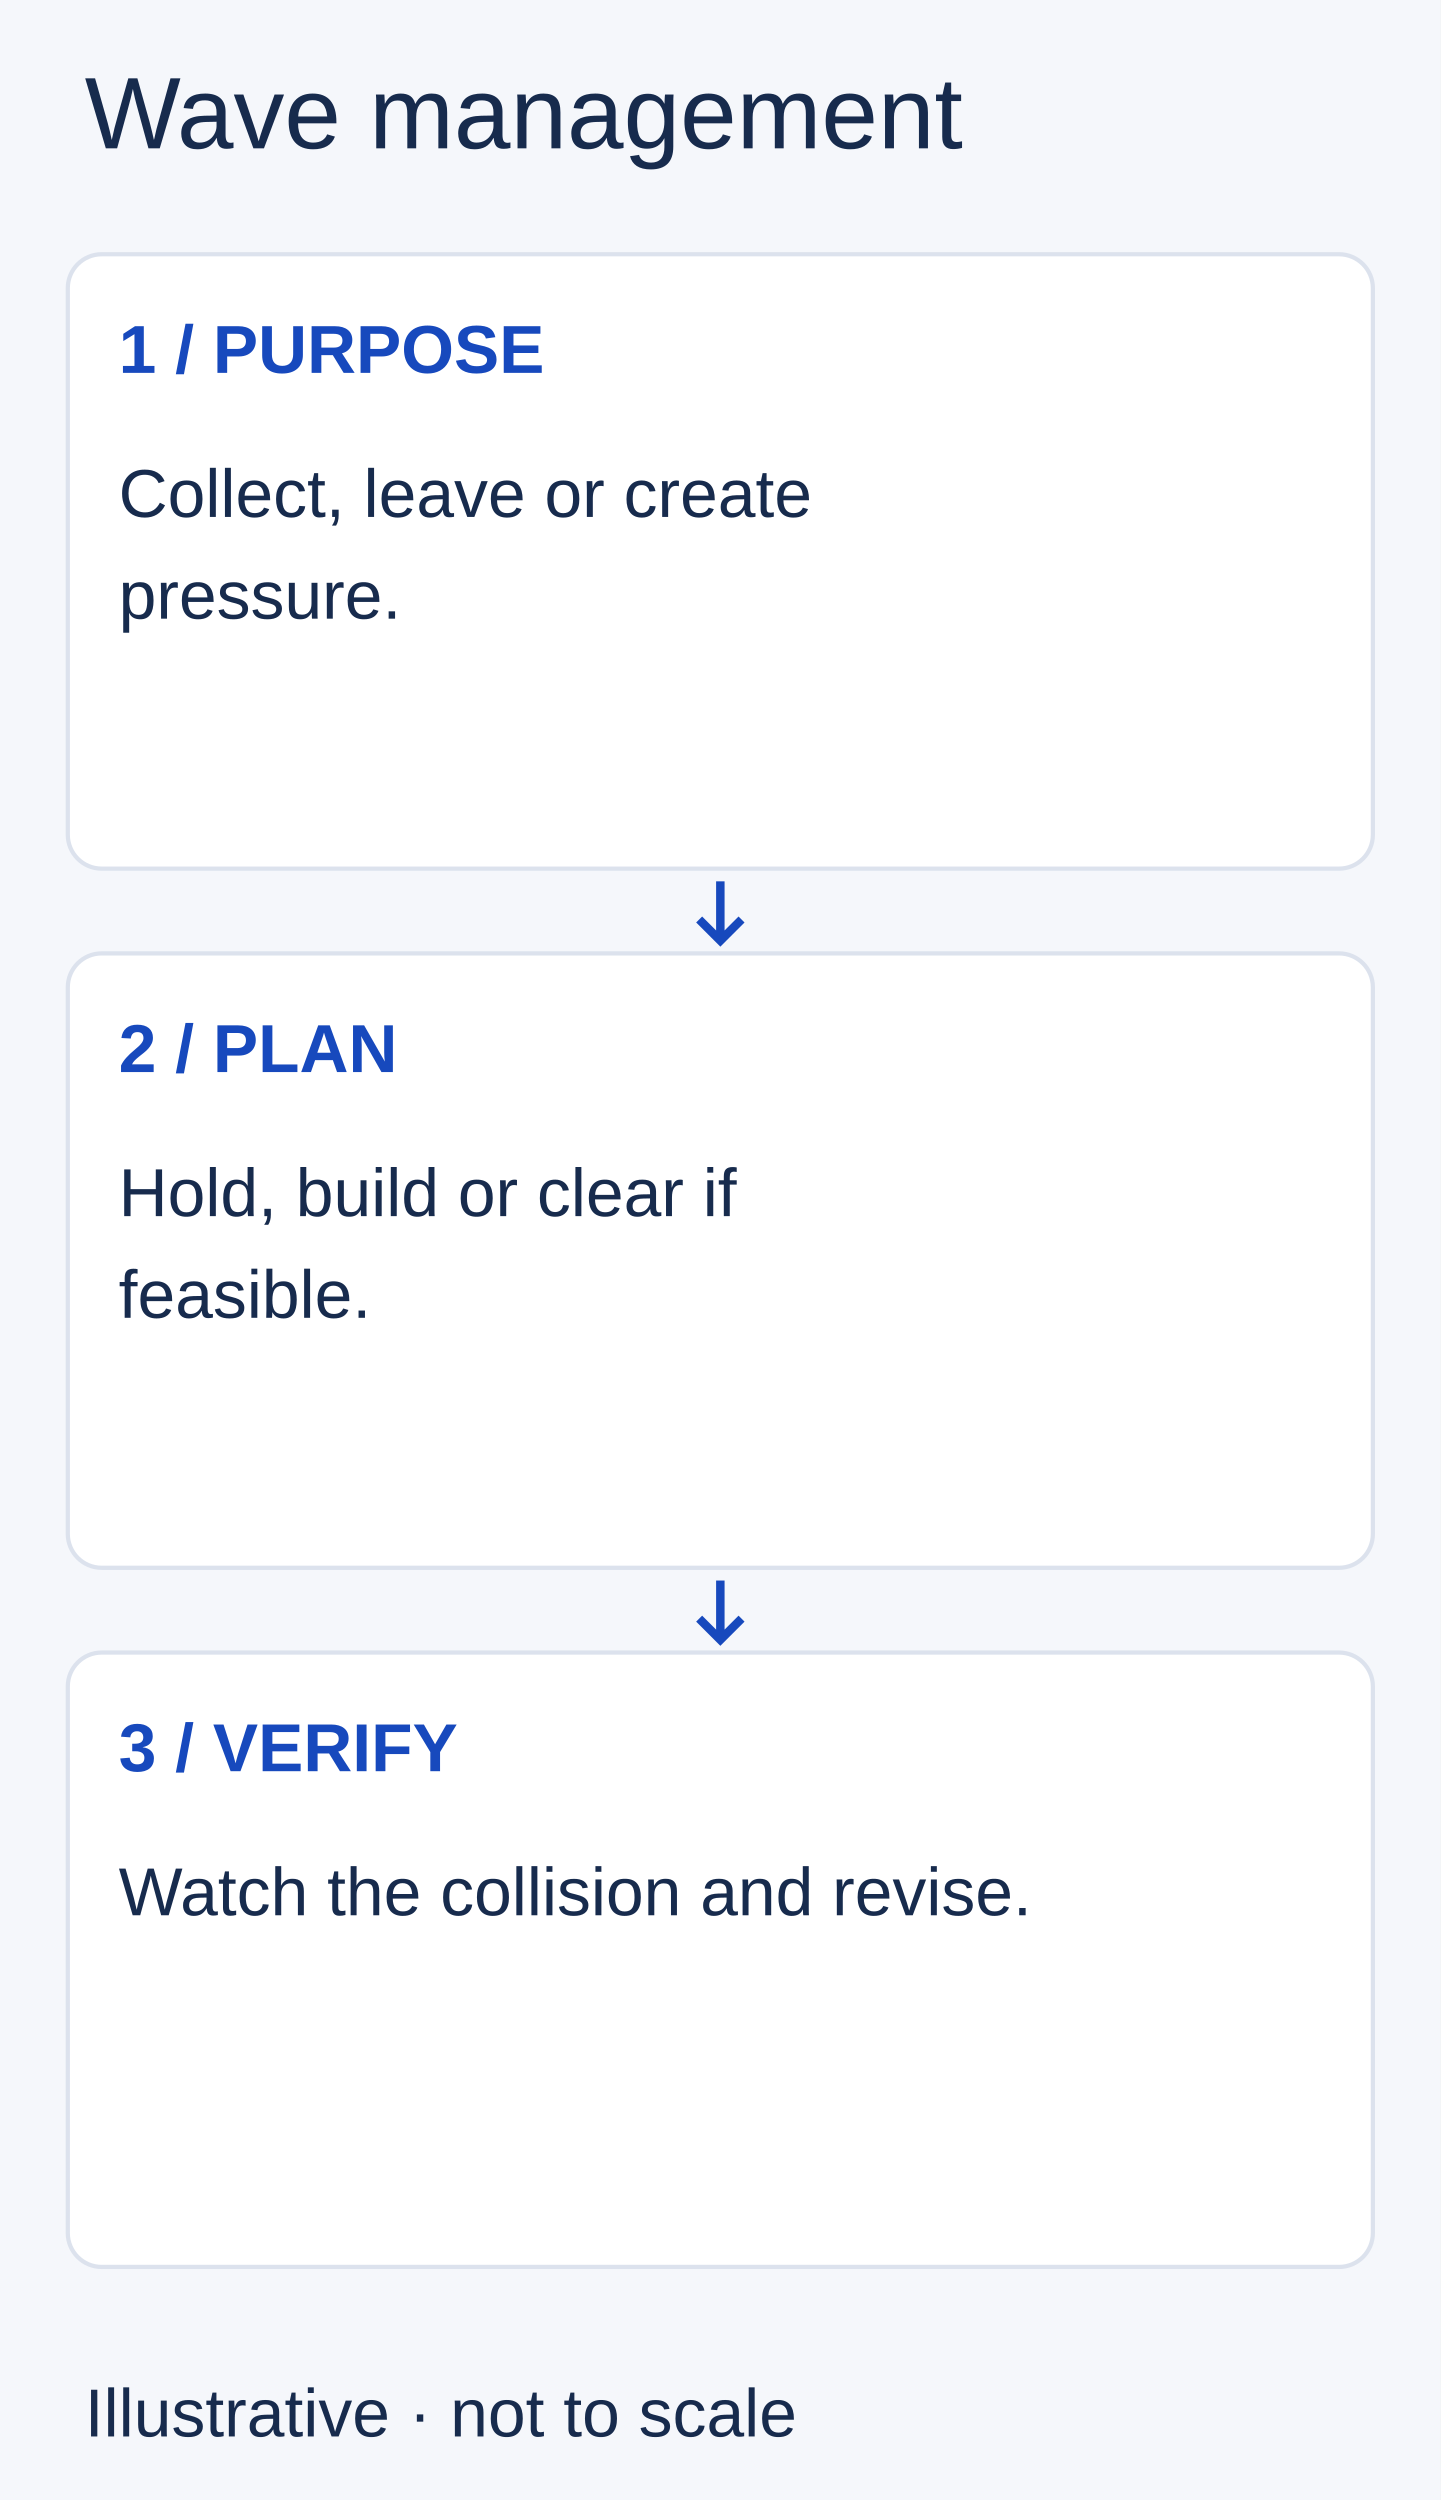
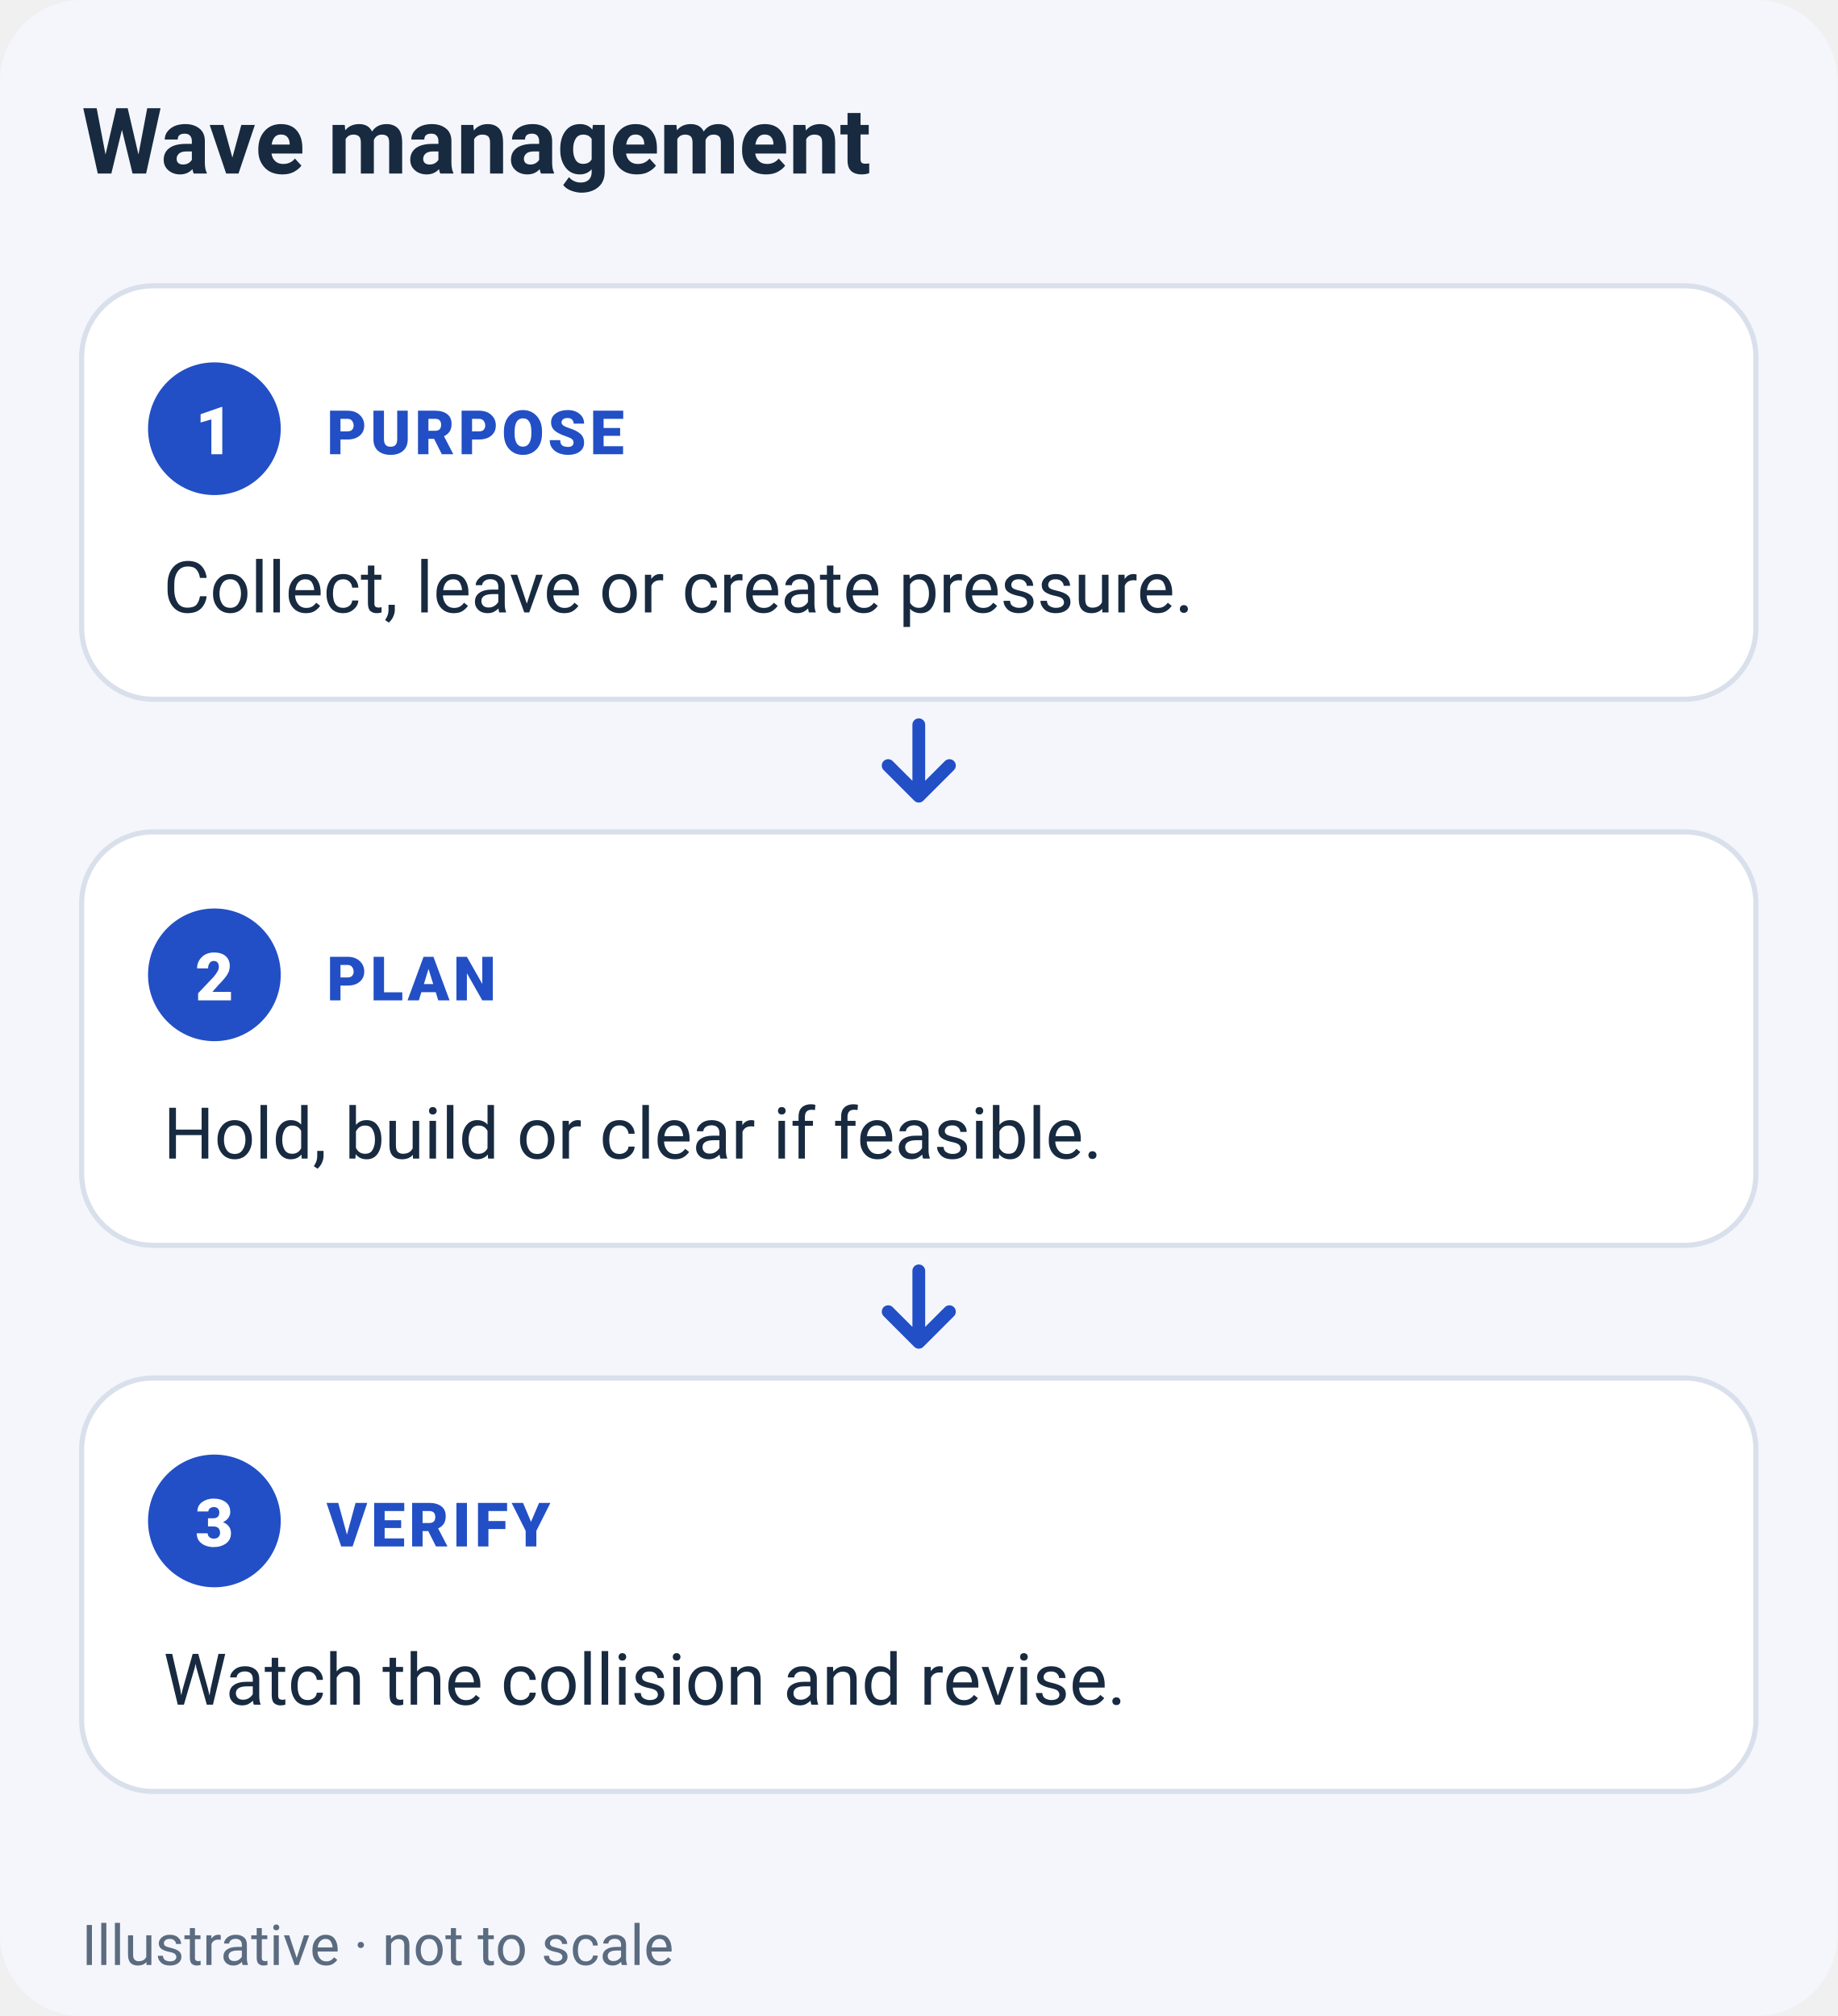
- <svg xmlns="http://www.w3.org/2000/svg" width="340" height="590" viewBox="0 0 340 590" role="img" aria-labelledby="title desc">
-   <rect width="100%" height="100%" fill="#f5f7fb" />
-   <style>text{font-family:Arial,sans-serif;fill:#172b4d;font-size:16px}.label{fill:#1749bd;font-weight:bold}</style>
-   <text x="20" y="35" style="font-size:24px">Wave management</text>
-   <rect x="16" y="60" width="308" height="145" rx="8" fill="white" stroke="#dce2ed" />
-   <text x="28" y="88" class="label">1 / PURPOSE</text>
-   <text x="28" y="122">Collect, leave or create</text>
-   <text x="28" y="146">pressure.</text>
-   <path d="M170 208v14m-5 -5l5 5 5 -5" stroke="#1749bd" stroke-width="2" fill="none" />
-   <rect x="16" y="225" width="308" height="145" rx="8" fill="white" stroke="#dce2ed" />
-   <text x="28" y="253" class="label">2 / PLAN</text>
-   <text x="28" y="287">Hold, build or clear if</text>
-   <text x="28" y="311">feasible.</text>
-   <path d="M170 373v14m-5 -5l5 5 5 -5" stroke="#1749bd" stroke-width="2" fill="none" />
-   <rect x="16" y="390" width="308" height="145" rx="8" fill="white" stroke="#dce2ed" />
-   <text x="28" y="418" class="label">3 / VERIFY</text>
-   <text x="28" y="452">Watch the collision and revise.</text>
-   <text x="20" y="575">Illustrative · not to scale</text>
-   <style>@media(prefers-color-scheme:dark){text{fill:#ededed}.label{fill:#9abaff}[fill="#f5f7fb"]{fill:#191919}[stroke="#f5f7fb"]{stroke:#191919}[fill="#ffffff"]{fill:#222222}[stroke="#ffffff"]{stroke:#222222}[fill="#fff"]{fill:#222222}[stroke="#fff"]{stroke:#222222}[fill="white"]{fill:#222222}[stroke="white"]{stroke:#222222}[fill="#dee5f3"]{fill:#2c2c2c}[stroke="#dee5f3"]{stroke:#2c2c2c}[fill="#172b4d"]{fill:#ededed}[stroke="#172b4d"]{stroke:#ededed}[fill="#405574"]{fill:#b5b5b5}[stroke="#405574"]{stroke:#b5b5b5}[fill="#1749bd"]{fill:#9abaff}[stroke="#1749bd"]{stroke:#9abaff}[fill="#dce2ed"]{fill:#424242}[stroke="#dce2ed"]{stroke:#424242}[fill="#78869c"]{fill:#777777}[stroke="#78869c"]{stroke:#777777}}</style>
+ <svg xmlns="http://www.w3.org/2000/svg" width="360" height="395" viewBox="0 0 360 395" role="img" aria-labelledby="title desc">
+   <style>.bg{fill:#f4f6fb}.card{fill:#fff;stroke:#d9e0ec}.num{fill:#224fc5}.numt{fill:#fff;font-weight:800}.lab{fill:#224fc5;font-weight:800;letter-spacing:.06em}.t{fill:#182a40}.lead{fill:#182a40;font-weight:650}.muted{fill:#5b6b80}.arrow{stroke:#224fc5;fill:none}text{font-family:system-ui,-apple-system,"Segoe UI",Roboto,sans-serif}@media(prefers-color-scheme:dark){.bg{fill:#171717}.card{fill:#202020;stroke:#3a3a3a}.num{fill:#9abaff}.numt{fill:#111}.lab{fill:#9abaff}.t,.lead{fill:#ededed}.muted{fill:#a8a8a8}.arrow{stroke:#9abaff}}</style>
+   <rect class="bg" width="360" height="395" rx="16" />
+   <text x="16" y="34" class="lead" style="font-size:18px">Wave management</text>
+   <rect class="card" x="16" y="56" width="328" height="81" rx="14" />
+   <circle class="num" cx="42" cy="84" r="13" />
+   <text class="numt" x="42" y="89" text-anchor="middle" style="font-size:13px">1</text>
+   <text class="lab" x="64" y="89" style="font-size:12px">PURPOSE</text>
+   <text class="t" x="32" y="120" style="font-size:14px">Collect, leave or create pressure.</text>
+   <path class="arrow" d="M180.0 142 v14 m-6 -6 l6 6 l6 -6" stroke-width="2.5" stroke-linecap="round" stroke-linejoin="round" />
+   <rect class="card" x="16" y="163" width="328" height="81" rx="14" />
+   <circle class="num" cx="42" cy="191" r="13" />
+   <text class="numt" x="42" y="196" text-anchor="middle" style="font-size:13px">2</text>
+   <text class="lab" x="64" y="196" style="font-size:12px">PLAN</text>
+   <text class="t" x="32" y="227" style="font-size:14px">Hold, build or clear if feasible.</text>
+   <path class="arrow" d="M180.0 249 v14 m-6 -6 l6 6 l6 -6" stroke-width="2.5" stroke-linecap="round" stroke-linejoin="round" />
+   <rect class="card" x="16" y="270" width="328" height="81" rx="14" />
+   <circle class="num" cx="42" cy="298" r="13" />
+   <text class="numt" x="42" y="303" text-anchor="middle" style="font-size:13px">3</text>
+   <text class="lab" x="64" y="303" style="font-size:12px">VERIFY</text>
+   <text class="t" x="32" y="334" style="font-size:14px">Watch the collision and revise.</text>
+   <text class="muted" x="16" y="385" style="font-size:11px">Illustrative · not to scale</text>
</svg>
